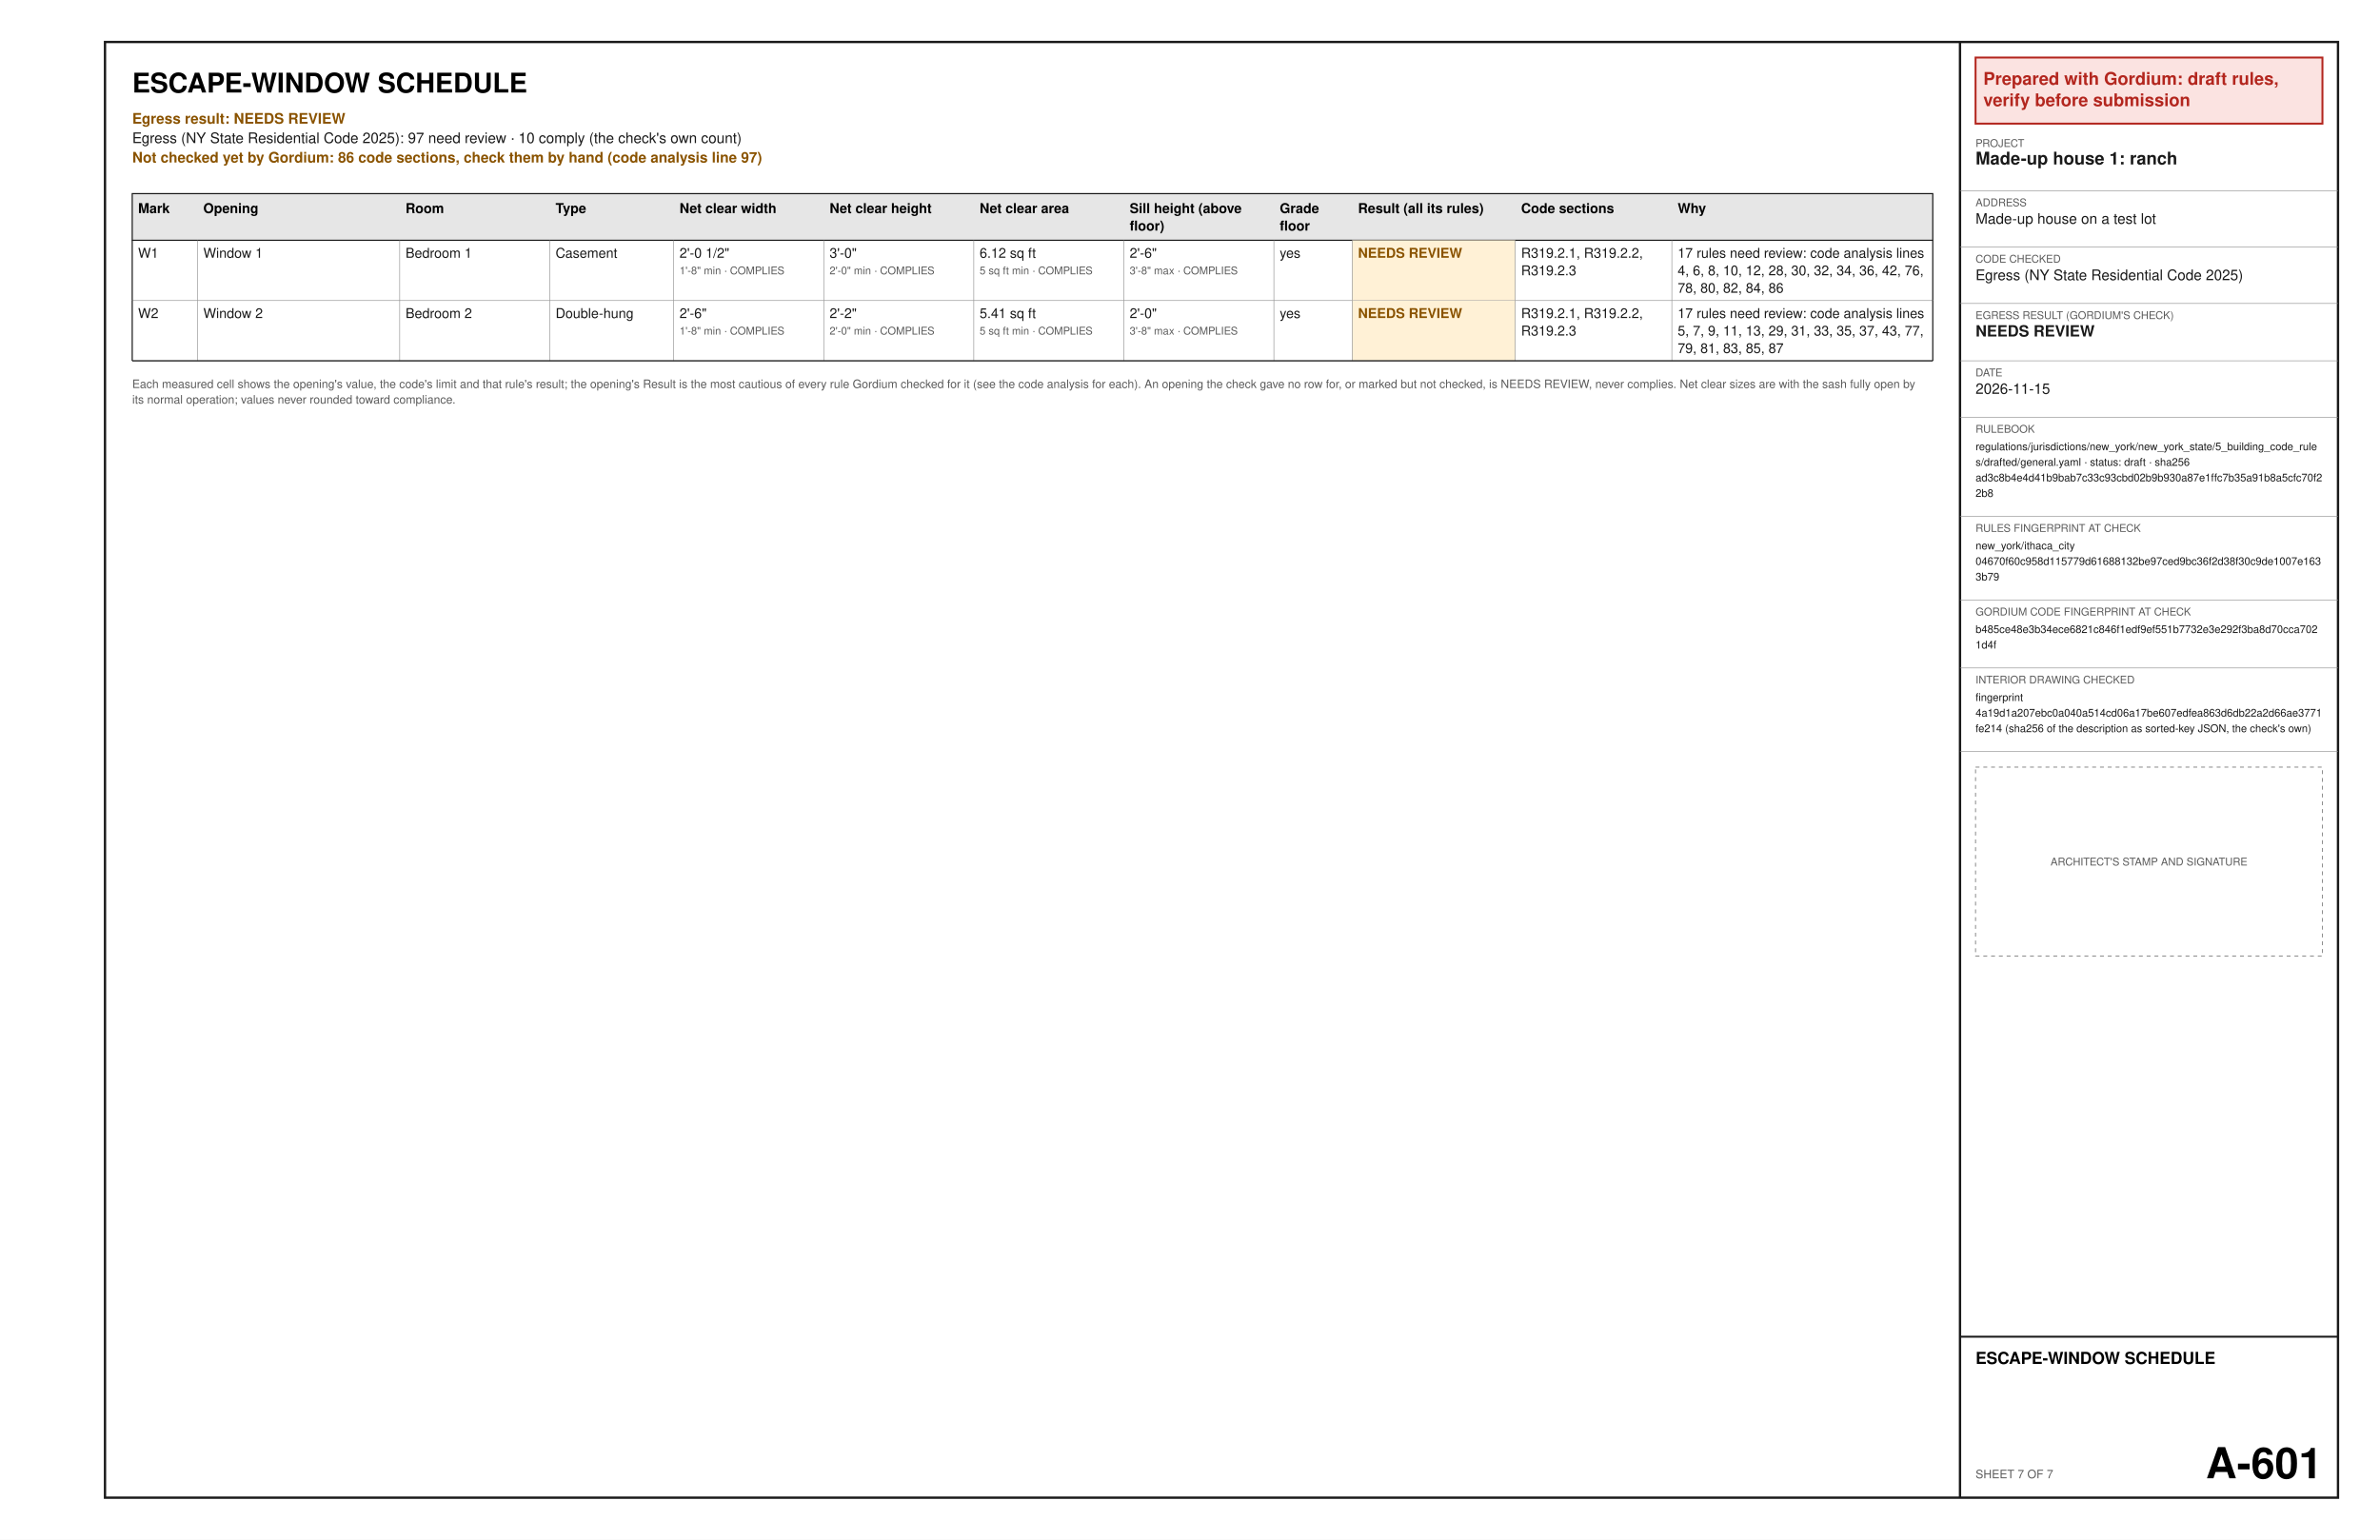
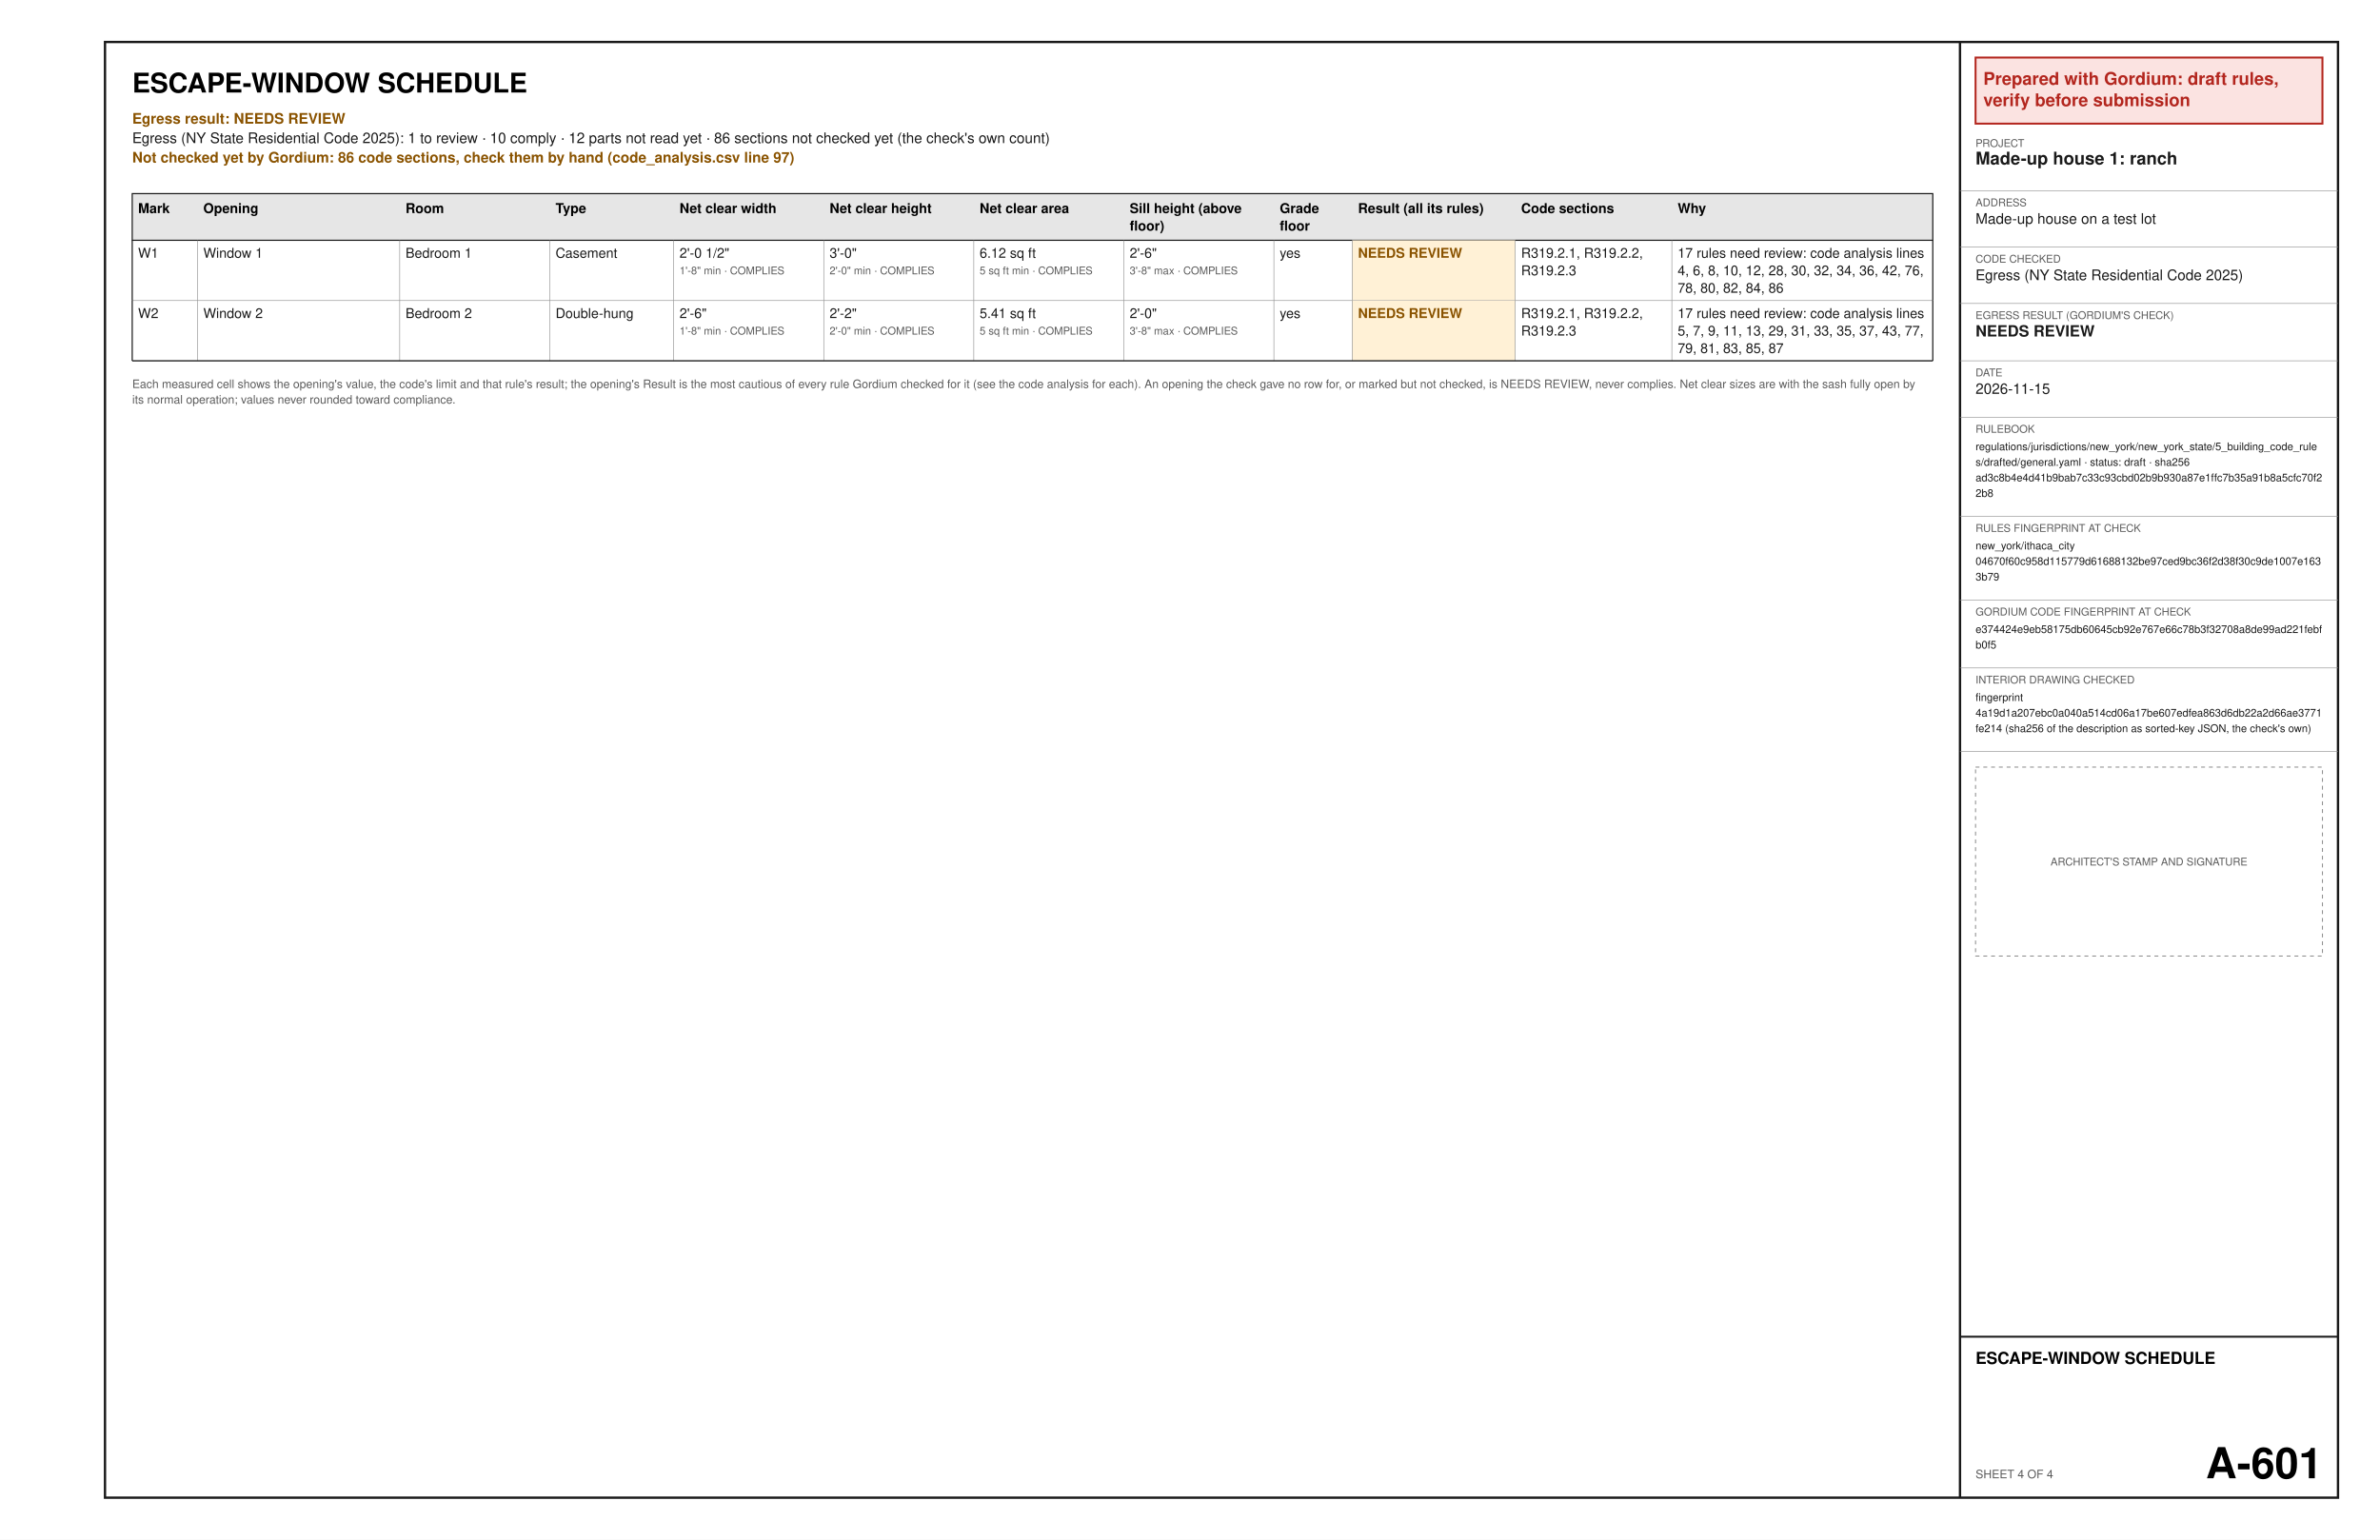
<svg xmlns="http://www.w3.org/2000/svg" width="17in" height="11in" viewBox="0 0 1224 792" font-family="Helvetica, Arial, sans-serif">
  <rect x="0" y="0" width="1224" height="792" fill="#ffffff" />
  <text x="68" y="47.6" font-size="14" font-weight="bold" text-anchor="start" fill="#000000" xml:space="preserve">ESCAPE-WINDOW SCHEDULE</text>
  <text x="68" y="63.6" font-size="7.5" font-weight="bold" text-anchor="start" fill="#8a5300" xml:space="preserve">Egress result: NEEDS REVIEW</text>
-   <text x="68" y="73.6" font-size="7.5" text-anchor="start" fill="#1a1a1a" xml:space="preserve">Egress (NY State Residential Code 2025): 97 need review · 10 comply (the check's own count)</text>
-   <text x="68" y="83.6" font-size="7.5" font-weight="bold" text-anchor="start" fill="#8a5300" xml:space="preserve">Not checked yet by Gordium: 86 code sections, check them by hand (code analysis line 97)</text>
+   <text x="68" y="73.6" font-size="7.5" text-anchor="start" fill="#1a1a1a" xml:space="preserve">Egress (NY State Residential Code 2025): 1 to review · 10 comply · 12 parts not read yet · 86 sections not checked yet (the check's own count)</text>
+   <text x="68" y="83.6" font-size="7.5" font-weight="bold" text-anchor="start" fill="#8a5300" xml:space="preserve">Not checked yet by Gordium: 86 code sections, check them by hand (code_analysis.csv line 97)</text>
  <polygon points="68,99.6 994,99.6 994,123.6 68,123.6" fill="#e6e6e6" stroke="#1a1a1a" stroke-width="0.6" />
  <text x="71" y="109.6" font-size="7" font-weight="bold" text-anchor="start" fill="#000000" xml:space="preserve">Mark</text>
  <text x="104.55" y="109.6" font-size="7" font-weight="bold" text-anchor="start" fill="#000000" xml:space="preserve">Opening</text>
  <text x="208.56" y="109.6" font-size="7" font-weight="bold" text-anchor="start" fill="#000000" xml:space="preserve">Room</text>
  <text x="285.72" y="109.6" font-size="7" font-weight="bold" text-anchor="start" fill="#000000" xml:space="preserve">Type</text>
  <text x="349.47" y="109.6" font-size="7" font-weight="bold" text-anchor="start" fill="#000000" xml:space="preserve">Net clear width</text>
  <text x="426.64" y="109.6" font-size="7" font-weight="bold" text-anchor="start" fill="#000000" xml:space="preserve">Net clear height</text>
  <text x="503.8" y="109.6" font-size="7" font-weight="bold" text-anchor="start" fill="#000000" xml:space="preserve">Net clear area</text>
  <text x="580.97" y="109.6" font-size="7" font-weight="bold" text-anchor="start" fill="#000000" xml:space="preserve">Sill height (above</text>
  <text x="580.97" y="118.6" font-size="7" font-weight="bold" text-anchor="start" fill="#000000" xml:space="preserve">floor)</text>
  <text x="658.14" y="109.6" font-size="7" font-weight="bold" text-anchor="start" fill="#000000" xml:space="preserve">Grade</text>
  <text x="658.14" y="118.6" font-size="7" font-weight="bold" text-anchor="start" fill="#000000" xml:space="preserve">floor</text>
  <text x="698.4" y="109.6" font-size="7" font-weight="bold" text-anchor="start" fill="#000000" xml:space="preserve">Result (all its rules)</text>
  <text x="782.28" y="109.6" font-size="7" font-weight="bold" text-anchor="start" fill="#000000" xml:space="preserve">Code sections</text>
  <text x="862.8" y="109.6" font-size="7" font-weight="bold" text-anchor="start" fill="#000000" xml:space="preserve">Why</text>
  <text x="71" y="132.6" font-size="7" text-anchor="start" fill="#1a1a1a" xml:space="preserve">W1</text>
  <text x="104.55" y="132.6" font-size="7" text-anchor="start" fill="#1a1a1a" xml:space="preserve">Window 1</text>
  <text x="208.56" y="132.6" font-size="7" text-anchor="start" fill="#1a1a1a" xml:space="preserve">Bedroom 1</text>
  <text x="285.72" y="132.6" font-size="7" text-anchor="start" fill="#1a1a1a" xml:space="preserve">Casement</text>
  <text x="349.47" y="132.6" font-size="7" text-anchor="start" fill="#1a1a1a" xml:space="preserve">2'-0 1/2"</text>
  <text x="349.47" y="141.1" font-size="5.5" text-anchor="start" fill="#5a5a5a" xml:space="preserve">1'-8" min · COMPLIES</text>
  <text x="426.64" y="132.6" font-size="7" text-anchor="start" fill="#1a1a1a" xml:space="preserve">3'-0"</text>
  <text x="426.64" y="141.1" font-size="5.5" text-anchor="start" fill="#5a5a5a" xml:space="preserve">2'-0" min · COMPLIES</text>
  <text x="503.8" y="132.6" font-size="7" text-anchor="start" fill="#1a1a1a" xml:space="preserve">6.12 sq ft</text>
  <text x="503.8" y="141.1" font-size="5.5" text-anchor="start" fill="#5a5a5a" xml:space="preserve">5 sq ft min · COMPLIES</text>
  <text x="580.97" y="132.6" font-size="7" text-anchor="start" fill="#1a1a1a" xml:space="preserve">2'-6"</text>
  <text x="580.97" y="141.1" font-size="5.5" text-anchor="start" fill="#5a5a5a" xml:space="preserve">3'-8" max · COMPLIES</text>
  <text x="658.14" y="132.6" font-size="7" text-anchor="start" fill="#1a1a1a" xml:space="preserve">yes</text>
  <polygon points="695.4,123.6 779.28,123.6 779.28,154.6 695.4,154.6" fill="#fff1d6" />
  <text x="698.4" y="132.6" font-size="7" font-weight="bold" text-anchor="start" fill="#8a5300" xml:space="preserve">NEEDS REVIEW</text>
  <text x="782.28" y="132.6" font-size="7" text-anchor="start" fill="#1a1a1a" xml:space="preserve">R319.2.1, R319.2.2,</text>
  <text x="782.28" y="141.6" font-size="7" text-anchor="start" fill="#1a1a1a" xml:space="preserve">R319.2.3</text>
  <text x="862.8" y="132.6" font-size="7" text-anchor="start" fill="#1a1a1a" xml:space="preserve">17 rules need review: code analysis lines</text>
  <text x="862.8" y="141.6" font-size="7" text-anchor="start" fill="#1a1a1a" xml:space="preserve">4, 6, 8, 10, 12, 28, 30, 32, 34, 36, 42, 76,</text>
  <text x="862.8" y="150.6" font-size="7" text-anchor="start" fill="#1a1a1a" xml:space="preserve">78, 80, 82, 84, 86</text>
  <line x1="68" y1="154.6" x2="994" y2="154.6" stroke="#8c8c8c" stroke-width="0.3" />
  <line x1="101.55" y1="123.6" x2="101.55" y2="154.6" stroke="#8c8c8c" stroke-width="0.3" />
  <line x1="205.56" y1="123.6" x2="205.56" y2="154.6" stroke="#8c8c8c" stroke-width="0.3" />
  <line x1="282.72" y1="123.6" x2="282.72" y2="154.6" stroke="#8c8c8c" stroke-width="0.3" />
  <line x1="346.47" y1="123.6" x2="346.47" y2="154.6" stroke="#8c8c8c" stroke-width="0.3" />
  <line x1="423.64" y1="123.6" x2="423.64" y2="154.6" stroke="#8c8c8c" stroke-width="0.3" />
  <line x1="500.8" y1="123.6" x2="500.8" y2="154.6" stroke="#8c8c8c" stroke-width="0.3" />
  <line x1="577.97" y1="123.6" x2="577.97" y2="154.6" stroke="#8c8c8c" stroke-width="0.3" />
  <line x1="655.14" y1="123.6" x2="655.14" y2="154.6" stroke="#8c8c8c" stroke-width="0.3" />
  <line x1="695.4" y1="123.6" x2="695.4" y2="154.6" stroke="#8c8c8c" stroke-width="0.3" />
  <line x1="779.28" y1="123.6" x2="779.28" y2="154.6" stroke="#8c8c8c" stroke-width="0.3" />
  <line x1="859.8" y1="123.6" x2="859.8" y2="154.6" stroke="#8c8c8c" stroke-width="0.3" />
  <line x1="68" y1="123.6" x2="68" y2="154.6" stroke="#1a1a1a" stroke-width="0.6" />
  <line x1="994" y1="123.6" x2="994" y2="154.6" stroke="#1a1a1a" stroke-width="0.6" />
  <text x="71" y="163.6" font-size="7" text-anchor="start" fill="#1a1a1a" xml:space="preserve">W2</text>
  <text x="104.55" y="163.6" font-size="7" text-anchor="start" fill="#1a1a1a" xml:space="preserve">Window 2</text>
  <text x="208.56" y="163.6" font-size="7" text-anchor="start" fill="#1a1a1a" xml:space="preserve">Bedroom 2</text>
  <text x="285.72" y="163.6" font-size="7" text-anchor="start" fill="#1a1a1a" xml:space="preserve">Double-hung</text>
  <text x="349.47" y="163.6" font-size="7" text-anchor="start" fill="#1a1a1a" xml:space="preserve">2'-6"</text>
  <text x="349.47" y="172.1" font-size="5.5" text-anchor="start" fill="#5a5a5a" xml:space="preserve">1'-8" min · COMPLIES</text>
  <text x="426.64" y="163.6" font-size="7" text-anchor="start" fill="#1a1a1a" xml:space="preserve">2'-2"</text>
  <text x="426.64" y="172.1" font-size="5.5" text-anchor="start" fill="#5a5a5a" xml:space="preserve">2'-0" min · COMPLIES</text>
  <text x="503.8" y="163.6" font-size="7" text-anchor="start" fill="#1a1a1a" xml:space="preserve">5.41 sq ft</text>
  <text x="503.8" y="172.1" font-size="5.5" text-anchor="start" fill="#5a5a5a" xml:space="preserve">5 sq ft min · COMPLIES</text>
  <text x="580.97" y="163.6" font-size="7" text-anchor="start" fill="#1a1a1a" xml:space="preserve">2'-0"</text>
  <text x="580.97" y="172.1" font-size="5.5" text-anchor="start" fill="#5a5a5a" xml:space="preserve">3'-8" max · COMPLIES</text>
  <text x="658.14" y="163.6" font-size="7" text-anchor="start" fill="#1a1a1a" xml:space="preserve">yes</text>
  <polygon points="695.4,154.6 779.28,154.6 779.28,185.6 695.4,185.6" fill="#fff1d6" />
  <text x="698.4" y="163.6" font-size="7" font-weight="bold" text-anchor="start" fill="#8a5300" xml:space="preserve">NEEDS REVIEW</text>
  <text x="782.28" y="163.6" font-size="7" text-anchor="start" fill="#1a1a1a" xml:space="preserve">R319.2.1, R319.2.2,</text>
  <text x="782.28" y="172.6" font-size="7" text-anchor="start" fill="#1a1a1a" xml:space="preserve">R319.2.3</text>
  <text x="862.8" y="163.6" font-size="7" text-anchor="start" fill="#1a1a1a" xml:space="preserve">17 rules need review: code analysis lines</text>
  <text x="862.8" y="172.6" font-size="7" text-anchor="start" fill="#1a1a1a" xml:space="preserve">5, 7, 9, 11, 13, 29, 31, 33, 35, 37, 43, 77,</text>
  <text x="862.8" y="181.6" font-size="7" text-anchor="start" fill="#1a1a1a" xml:space="preserve">79, 81, 83, 85, 87</text>
  <line x1="68" y1="185.6" x2="994" y2="185.6" stroke="#8c8c8c" stroke-width="0.3" />
  <line x1="101.55" y1="154.6" x2="101.55" y2="185.6" stroke="#8c8c8c" stroke-width="0.3" />
  <line x1="205.56" y1="154.6" x2="205.56" y2="185.6" stroke="#8c8c8c" stroke-width="0.3" />
  <line x1="282.72" y1="154.6" x2="282.72" y2="185.6" stroke="#8c8c8c" stroke-width="0.3" />
  <line x1="346.47" y1="154.6" x2="346.47" y2="185.6" stroke="#8c8c8c" stroke-width="0.3" />
  <line x1="423.64" y1="154.6" x2="423.64" y2="185.6" stroke="#8c8c8c" stroke-width="0.3" />
  <line x1="500.8" y1="154.6" x2="500.8" y2="185.6" stroke="#8c8c8c" stroke-width="0.3" />
  <line x1="577.97" y1="154.6" x2="577.97" y2="185.6" stroke="#8c8c8c" stroke-width="0.3" />
  <line x1="655.14" y1="154.6" x2="655.14" y2="185.6" stroke="#8c8c8c" stroke-width="0.3" />
  <line x1="695.4" y1="154.6" x2="695.4" y2="185.6" stroke="#8c8c8c" stroke-width="0.3" />
  <line x1="779.28" y1="154.6" x2="779.28" y2="185.6" stroke="#8c8c8c" stroke-width="0.3" />
  <line x1="859.8" y1="154.6" x2="859.8" y2="185.6" stroke="#8c8c8c" stroke-width="0.3" />
  <line x1="68" y1="154.6" x2="68" y2="185.6" stroke="#1a1a1a" stroke-width="0.6" />
  <line x1="994" y1="154.6" x2="994" y2="185.6" stroke="#1a1a1a" stroke-width="0.6" />
  <line x1="68" y1="185.6" x2="994" y2="185.6" stroke="#1a1a1a" stroke-width="0.6" />
  <text x="68" y="199.6" font-size="6" text-anchor="start" fill="#5a5a5a" xml:space="preserve">Each measured cell shows the opening's value, the code's limit and that rule's result; the opening's Result is the most cautious of every rule Gordium checked for it (see the code analysis for each). An opening the check gave no row for, or marked but not checked, is NEEDS REVIEW, never complies. Net clear sizes are with the sash fully open by</text>
  <text x="68" y="207.6" font-size="6" text-anchor="start" fill="#5a5a5a" xml:space="preserve">its normal operation; values never rounded toward compliance.</text>
  <polygon points="54,21.6 1202.4,21.6 1202.4,770.4 54,770.4" fill="none" stroke="#1a1a1a" stroke-width="1.2" />
  <line x1="1008" y1="21.6" x2="1008" y2="770.4" stroke="#1a1a1a" stroke-width="1.2" />
  <polygon points="1016,29.6 1194.4,29.6 1194.4,63.6 1016,63.6" fill="#fbe3e1" stroke="#b3261e" stroke-width="1" />
  <text x="1020" y="43.6" font-size="9" font-weight="bold" text-anchor="start" fill="#b3261e" xml:space="preserve">Prepared with Gordium: draft rules,</text>
  <text x="1020" y="54.6" font-size="9" font-weight="bold" text-anchor="start" fill="#b3261e" xml:space="preserve">verify before submission</text>
  <text x="1016" y="75.6" font-size="5.5" text-anchor="start" fill="#5a5a5a" xml:space="preserve">PROJECT</text>
  <text x="1016" y="84.6" font-size="9" font-weight="bold" text-anchor="start" fill="#1a1a1a" xml:space="preserve">Made-up house 1: ranch</text>
  <line x1="1008" y1="98.1" x2="1202.4" y2="98.1" stroke="#8c8c8c" stroke-width="0.3" />
  <text x="1016" y="106.1" font-size="5.5" text-anchor="start" fill="#5a5a5a" xml:space="preserve">ADDRESS</text>
  <text x="1016" y="115.1" font-size="7.5" text-anchor="start" fill="#1a1a1a" xml:space="preserve">Made-up house on a test lot</text>
  <line x1="1008" y1="127.1" x2="1202.4" y2="127.1" stroke="#8c8c8c" stroke-width="0.3" />
  <text x="1016" y="135.1" font-size="5.5" text-anchor="start" fill="#5a5a5a" xml:space="preserve">CODE CHECKED</text>
  <text x="1016" y="144.1" font-size="7.5" text-anchor="start" fill="#1a1a1a" xml:space="preserve">Egress (NY State Residential Code 2025)</text>
  <line x1="1008" y1="156.1" x2="1202.4" y2="156.1" stroke="#8c8c8c" stroke-width="0.3" />
  <text x="1016" y="164.1" font-size="5.5" text-anchor="start" fill="#5a5a5a" xml:space="preserve">EGRESS RESULT (GORDIUM'S CHECK)</text>
  <text x="1016" y="173.1" font-size="8" font-weight="bold" text-anchor="start" fill="#1a1a1a" xml:space="preserve">NEEDS REVIEW</text>
  <line x1="1008" y1="185.6" x2="1202.4" y2="185.6" stroke="#8c8c8c" stroke-width="0.3" />
  <text x="1016" y="193.6" font-size="5.5" text-anchor="start" fill="#5a5a5a" xml:space="preserve">DATE</text>
  <text x="1016" y="202.6" font-size="7.5" text-anchor="start" fill="#1a1a1a" xml:space="preserve">2026-11-15</text>
  <line x1="1008" y1="214.6" x2="1202.4" y2="214.6" stroke="#8c8c8c" stroke-width="0.3" />
  <text x="1016" y="222.6" font-size="5.5" text-anchor="start" fill="#5a5a5a" xml:space="preserve">RULEBOOK</text>
  <text x="1016" y="231.6" font-size="5.5" text-anchor="start" fill="#1a1a1a" xml:space="preserve">regulations/jurisdictions/new_york/new_york_state/5_building_code_rule</text>
  <text x="1016" y="239.6" font-size="5.5" text-anchor="start" fill="#1a1a1a" xml:space="preserve">s/drafted/general.yaml · status: draft · sha256</text>
  <text x="1016" y="247.6" font-size="5.5" text-anchor="start" fill="#1a1a1a" xml:space="preserve">ad3c8b4e4d41b9bab7c33c93cbd02b9b930a87e1ffc7b35a91b8a5cfc70f2</text>
  <text x="1016" y="255.6" font-size="5.5" text-anchor="start" fill="#1a1a1a" xml:space="preserve">2b8</text>
  <line x1="1008" y1="265.6" x2="1202.4" y2="265.6" stroke="#8c8c8c" stroke-width="0.3" />
  <text x="1016" y="273.6" font-size="5.5" text-anchor="start" fill="#5a5a5a" xml:space="preserve">RULES FINGERPRINT AT CHECK</text>
  <text x="1016" y="282.6" font-size="5.5" text-anchor="start" fill="#1a1a1a" xml:space="preserve">new_york/ithaca_city</text>
  <text x="1016" y="290.6" font-size="5.5" text-anchor="start" fill="#1a1a1a" xml:space="preserve">04670f60c958d115779d61688132be97ced9bc36f2d38f30c9de1007e163</text>
  <text x="1016" y="298.6" font-size="5.5" text-anchor="start" fill="#1a1a1a" xml:space="preserve">3b79</text>
  <line x1="1008" y1="308.6" x2="1202.4" y2="308.6" stroke="#8c8c8c" stroke-width="0.3" />
  <text x="1016" y="316.6" font-size="5.5" text-anchor="start" fill="#5a5a5a" xml:space="preserve">GORDIUM CODE FINGERPRINT AT CHECK</text>
-   <text x="1016" y="325.6" font-size="5.5" text-anchor="start" fill="#1a1a1a" xml:space="preserve">b485ce48e3b34ece6821c846f1edf9ef551b7732e3e292f3ba8d70cca702</text>
-   <text x="1016" y="333.6" font-size="5.5" text-anchor="start" fill="#1a1a1a" xml:space="preserve">1d4f</text>
+   <text x="1016" y="325.6" font-size="5.5" text-anchor="start" fill="#1a1a1a" xml:space="preserve">e374424e9eb58175db60645cb92e767e66c78b3f32708a8de99ad221febf</text>
+   <text x="1016" y="333.6" font-size="5.5" text-anchor="start" fill="#1a1a1a" xml:space="preserve">b0f5</text>
  <line x1="1008" y1="343.6" x2="1202.4" y2="343.6" stroke="#8c8c8c" stroke-width="0.3" />
  <text x="1016" y="351.6" font-size="5.5" text-anchor="start" fill="#5a5a5a" xml:space="preserve">INTERIOR DRAWING CHECKED</text>
  <text x="1016" y="360.6" font-size="5.5" text-anchor="start" fill="#1a1a1a" xml:space="preserve">fingerprint</text>
  <text x="1016" y="368.6" font-size="5.5" text-anchor="start" fill="#1a1a1a" xml:space="preserve">4a19d1a207ebc0a040a514cd06a17be607edfea863d6db22a2d66ae3771</text>
  <text x="1016" y="376.6" font-size="5.5" text-anchor="start" fill="#1a1a1a" xml:space="preserve">fe214 (sha256 of the description as sorted-key JSON, the check's own)</text>
  <line x1="1008" y1="386.6" x2="1202.4" y2="386.6" stroke="#8c8c8c" stroke-width="0.3" />
  <polygon points="1016,394.6 1194.4,394.6 1194.4,491.8 1016,491.8" fill="none" stroke="#8c8c8c" stroke-width="0.5" stroke-dasharray="2 2" />
  <text x="1105.2" y="445.2" font-size="5.5" text-anchor="middle" fill="#5a5a5a" xml:space="preserve">ARCHITECT'S STAMP AND SIGNATURE</text>
  <line x1="1008" y1="687.6" x2="1202.4" y2="687.6" stroke="#1a1a1a" stroke-width="1" />
  <text x="1016" y="701.6" font-size="8.5" font-weight="bold" text-anchor="start" fill="#000000" xml:space="preserve">ESCAPE-WINDOW SCHEDULE</text>
-   <text x="1016" y="760.4" font-size="6" text-anchor="start" fill="#5a5a5a" xml:space="preserve">SHEET 7 OF 7</text>
+   <text x="1016" y="760.4" font-size="6" text-anchor="start" fill="#5a5a5a" xml:space="preserve">SHEET 4 OF 4</text>
  <text x="1194.4" y="760.4" font-size="22" font-weight="bold" text-anchor="end" fill="#000000" xml:space="preserve">A-601</text>
</svg>
